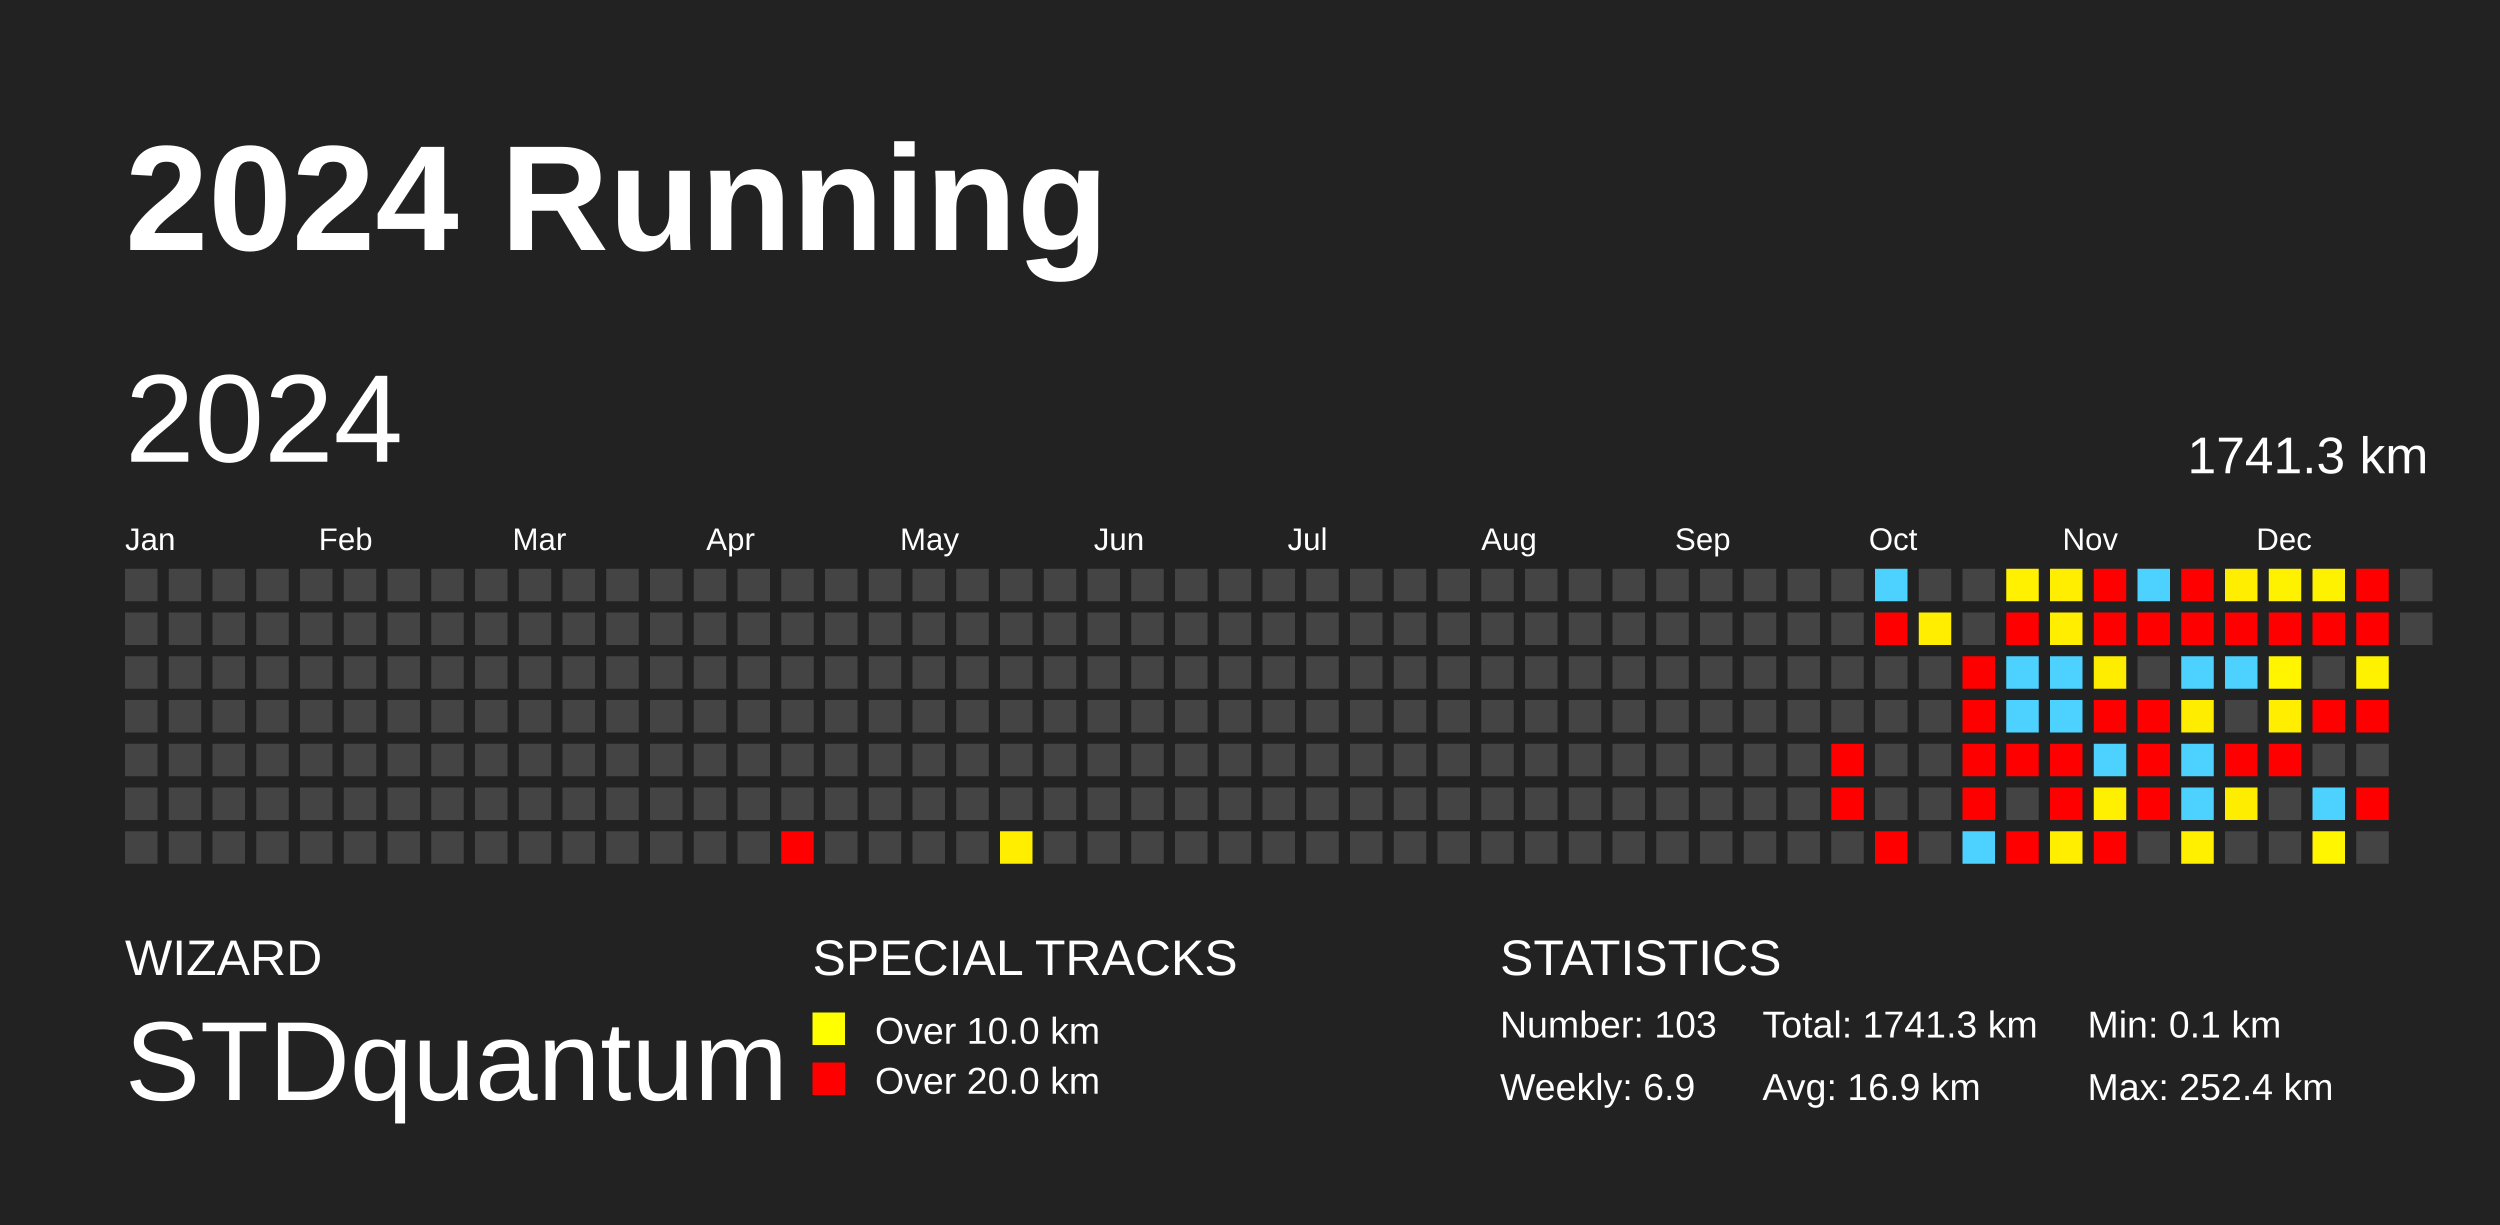
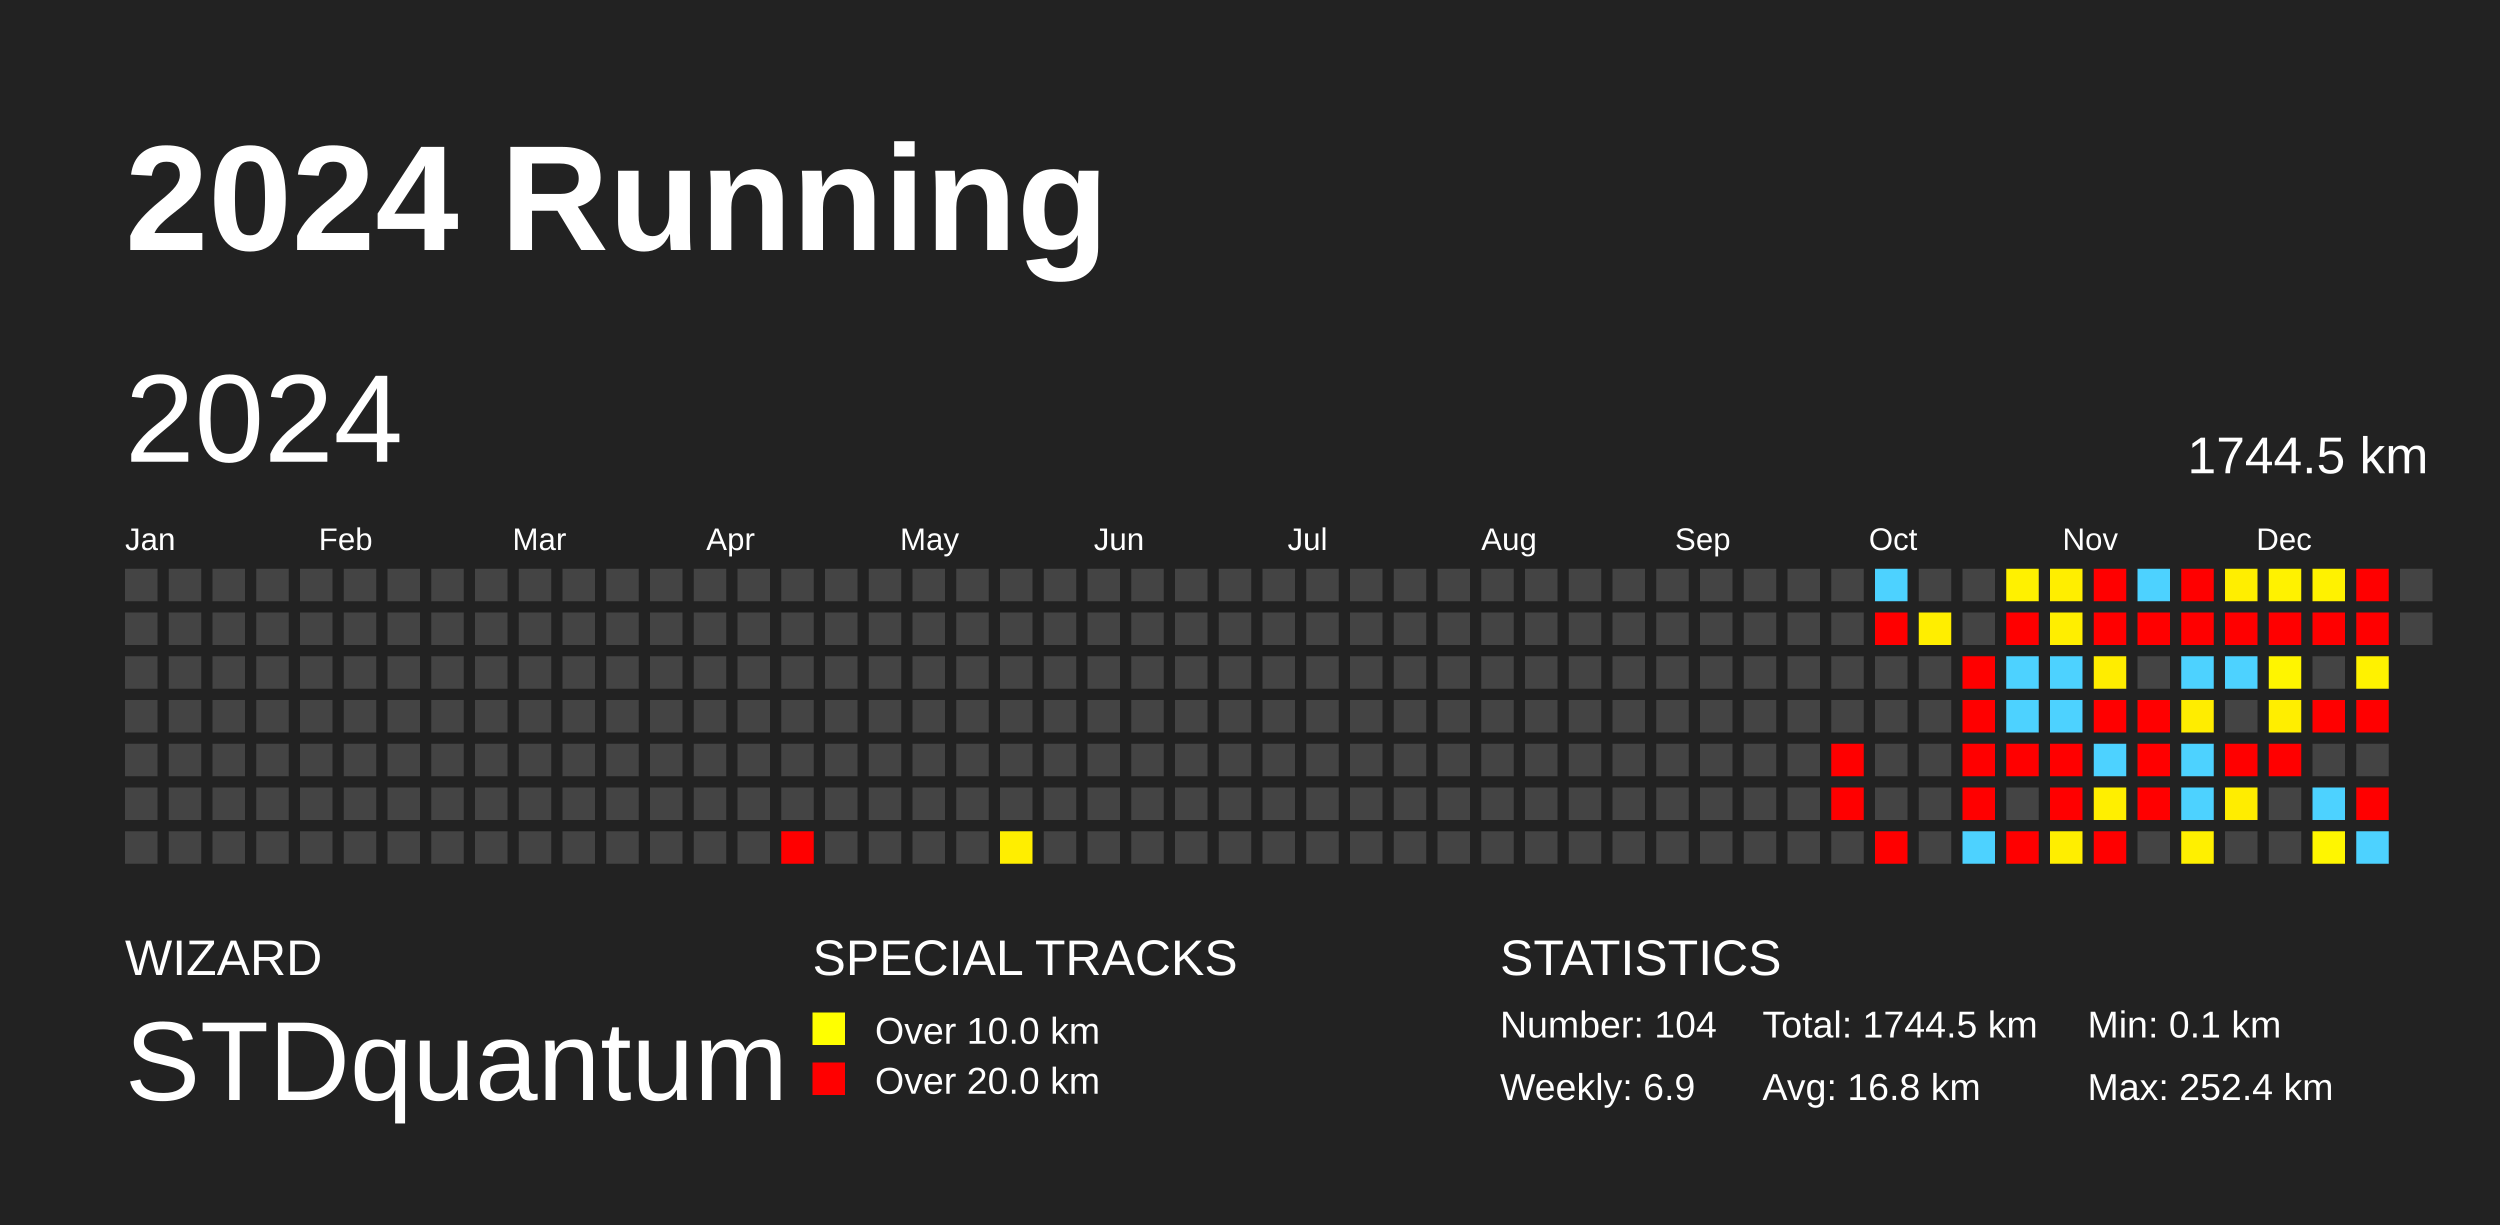
<svg xmlns="http://www.w3.org/2000/svg" baseProfile="full" height="98mm" version="1.1" viewBox="0,0,200,98" width="200mm">
  <defs />
  <rect fill="#222222" height="98" width="200" x="0" y="0" />
  <text fill="#FFFFFF" style="font-size:12px; font-family:Arial; font-weight:bold;" x="10" y="20">2024 Running</text>
  <text fill="#FFFFFF" style="font-size:4px; font-family:Arial" x="10" y="78">WIZARD</text>
  <text fill="#FFFFFF" style="font-size:9px; font-family:Arial" x="10" y="88">STDquantum</text>
  <text fill="#FFFFFF" style="font-size:4px; font-family:Arial" x="65" y="78">SPECIAL TRACKS</text>
  <rect fill="yellow" height="2.6" width="2.6" x="65" y="81" />
  <text fill="#FFFFFF" style="font-size:3px; font-family:Arial" x="70" y="83.5">Over 10.0 km</text>
  <rect fill="red" height="2.6" width="2.6" x="65" y="85" />
  <text fill="#FFFFFF" style="font-size:3px; font-family:Arial" x="70" y="87.5">Over 20.0 km</text>
  <text fill="#FFFFFF" style="font-size:4px; font-family:Arial" x="120" y="78">STATISTICS</text>
-   <text fill="#FFFFFF" style="font-size:3px; font-family:Arial" x="120" y="83">Number: 103</text>
+   <text fill="#FFFFFF" style="font-size:3px; font-family:Arial" x="120" y="83">Number: 104</text>
  <text fill="#FFFFFF" style="font-size:3px; font-family:Arial" x="120" y="88">Weekly: 6.9</text>
-   <text fill="#FFFFFF" style="font-size:3px; font-family:Arial" x="141" y="83">Total: 1741.3 km</text>
-   <text fill="#FFFFFF" style="font-size:3px; font-family:Arial" x="141" y="88">Avg: 16.9 km</text>
+   <text fill="#FFFFFF" style="font-size:3px; font-family:Arial" x="141" y="83">Total: 1744.5 km</text>
+   <text fill="#FFFFFF" style="font-size:3px; font-family:Arial" x="141" y="88">Avg: 16.8 km</text>
  <text fill="#FFFFFF" style="font-size:3px; font-family:Arial" x="167" y="83">Min: 0.1 km</text>
  <text fill="#FFFFFF" style="font-size:3px; font-family:Arial" x="167" y="88">Max: 252.4 km</text>
  <text dominant-baseline="hanging" fill="#FFFFFF" style="font-size:10.0px; font-family:Arial;" x="10" y="30">2024</text>
-   <text dominant-baseline="hanging" fill="#FFFFFF" style="font-size:4.125px; font-family:Arial;" x="175" y="35">1741.3 km</text>
+   <text dominant-baseline="hanging" fill="#FFFFFF" style="font-size:4.125px; font-family:Arial;" x="175" y="35">1744.5 km</text>
  <text fill="#FFFFFF" style="font-size:2.5px; font-family:Arial" x="10.0" y="44">Jan</text>
  <text fill="#FFFFFF" style="font-size:2.5px; font-family:Arial" x="25.5" y="44">Feb</text>
  <text fill="#FFFFFF" style="font-size:2.5px; font-family:Arial" x="41.0" y="44">Mar</text>
  <text fill="#FFFFFF" style="font-size:2.5px; font-family:Arial" x="56.5" y="44">Apr</text>
  <text fill="#FFFFFF" style="font-size:2.5px; font-family:Arial" x="72.0" y="44">May</text>
  <text fill="#FFFFFF" style="font-size:2.5px; font-family:Arial" x="87.5" y="44">Jun</text>
  <text fill="#FFFFFF" style="font-size:2.5px; font-family:Arial" x="103.0" y="44">Jul</text>
  <text fill="#FFFFFF" style="font-size:2.5px; font-family:Arial" x="118.5" y="44">Aug</text>
  <text fill="#FFFFFF" style="font-size:2.5px; font-family:Arial" x="134.0" y="44">Sep</text>
  <text fill="#FFFFFF" style="font-size:2.5px; font-family:Arial" x="149.5" y="44">Oct</text>
  <text fill="#FFFFFF" style="font-size:2.5px; font-family:Arial" x="165.0" y="44">Nov</text>
  <text fill="#FFFFFF" style="font-size:2.5px; font-family:Arial" x="180.5" y="44">Dec</text>
  <rect fill="#444444" height="2.6" width="2.6" x="10.0" y="45.5" />
  <rect fill="#444444" height="2.6" width="2.6" x="10.0" y="49.0" />
  <rect fill="#444444" height="2.6" width="2.6" x="10.0" y="52.5" />
  <rect fill="#444444" height="2.6" width="2.6" x="10.0" y="56.0" />
  <rect fill="#444444" height="2.6" width="2.6" x="10.0" y="59.5" />
  <rect fill="#444444" height="2.6" width="2.6" x="10.0" y="63.0" />
  <rect fill="#444444" height="2.6" width="2.6" x="10.0" y="66.5" />
  <rect fill="#444444" height="2.6" width="2.6" x="13.5" y="45.5" />
  <rect fill="#444444" height="2.6" width="2.6" x="13.5" y="49.0" />
  <rect fill="#444444" height="2.6" width="2.6" x="13.5" y="52.5" />
  <rect fill="#444444" height="2.6" width="2.6" x="13.5" y="56.0" />
  <rect fill="#444444" height="2.6" width="2.6" x="13.5" y="59.5" />
  <rect fill="#444444" height="2.6" width="2.6" x="13.5" y="63.0" />
  <rect fill="#444444" height="2.6" width="2.6" x="13.5" y="66.5" />
  <rect fill="#444444" height="2.6" width="2.6" x="17.0" y="45.5" />
  <rect fill="#444444" height="2.6" width="2.6" x="17.0" y="49.0" />
  <rect fill="#444444" height="2.6" width="2.6" x="17.0" y="52.5" />
  <rect fill="#444444" height="2.6" width="2.6" x="17.0" y="56.0" />
  <rect fill="#444444" height="2.6" width="2.6" x="17.0" y="59.5" />
  <rect fill="#444444" height="2.6" width="2.6" x="17.0" y="63.0" />
  <rect fill="#444444" height="2.6" width="2.6" x="17.0" y="66.5" />
  <rect fill="#444444" height="2.6" width="2.6" x="20.5" y="45.5" />
  <rect fill="#444444" height="2.6" width="2.6" x="20.5" y="49.0" />
  <rect fill="#444444" height="2.6" width="2.6" x="20.5" y="52.5" />
  <rect fill="#444444" height="2.6" width="2.6" x="20.5" y="56.0" />
  <rect fill="#444444" height="2.6" width="2.6" x="20.5" y="59.5" />
  <rect fill="#444444" height="2.6" width="2.6" x="20.5" y="63.0" />
  <rect fill="#444444" height="2.6" width="2.6" x="20.5" y="66.5" />
  <rect fill="#444444" height="2.6" width="2.6" x="24.0" y="45.5" />
  <rect fill="#444444" height="2.6" width="2.6" x="24.0" y="49.0" />
  <rect fill="#444444" height="2.6" width="2.6" x="24.0" y="52.5" />
  <rect fill="#444444" height="2.6" width="2.6" x="24.0" y="56.0" />
  <rect fill="#444444" height="2.6" width="2.6" x="24.0" y="59.5" />
  <rect fill="#444444" height="2.6" width="2.6" x="24.0" y="63.0" />
  <rect fill="#444444" height="2.6" width="2.6" x="24.0" y="66.5" />
  <rect fill="#444444" height="2.6" width="2.6" x="27.5" y="45.5" />
  <rect fill="#444444" height="2.6" width="2.6" x="27.5" y="49.0" />
  <rect fill="#444444" height="2.6" width="2.6" x="27.5" y="52.5" />
  <rect fill="#444444" height="2.6" width="2.6" x="27.5" y="56.0" />
  <rect fill="#444444" height="2.6" width="2.6" x="27.5" y="59.5" />
  <rect fill="#444444" height="2.6" width="2.6" x="27.5" y="63.0" />
  <rect fill="#444444" height="2.6" width="2.6" x="27.5" y="66.5" />
  <rect fill="#444444" height="2.6" width="2.6" x="31.0" y="45.5" />
  <rect fill="#444444" height="2.6" width="2.6" x="31.0" y="49.0" />
  <rect fill="#444444" height="2.6" width="2.6" x="31.0" y="52.5" />
  <rect fill="#444444" height="2.6" width="2.6" x="31.0" y="56.0" />
  <rect fill="#444444" height="2.6" width="2.6" x="31.0" y="59.5" />
  <rect fill="#444444" height="2.6" width="2.6" x="31.0" y="63.0" />
  <rect fill="#444444" height="2.6" width="2.6" x="31.0" y="66.5" />
  <rect fill="#444444" height="2.6" width="2.6" x="34.5" y="45.5" />
  <rect fill="#444444" height="2.6" width="2.6" x="34.5" y="49.0" />
  <rect fill="#444444" height="2.6" width="2.6" x="34.5" y="52.5" />
  <rect fill="#444444" height="2.6" width="2.6" x="34.5" y="56.0" />
  <rect fill="#444444" height="2.6" width="2.6" x="34.5" y="59.5" />
  <rect fill="#444444" height="2.6" width="2.6" x="34.5" y="63.0" />
  <rect fill="#444444" height="2.6" width="2.6" x="34.5" y="66.5" />
  <rect fill="#444444" height="2.6" width="2.6" x="38.0" y="45.5" />
  <rect fill="#444444" height="2.6" width="2.6" x="38.0" y="49.0" />
  <rect fill="#444444" height="2.6" width="2.6" x="38.0" y="52.5" />
  <rect fill="#444444" height="2.6" width="2.6" x="38.0" y="56.0" />
  <rect fill="#444444" height="2.6" width="2.6" x="38.0" y="59.5" />
  <rect fill="#444444" height="2.6" width="2.6" x="38.0" y="63.0" />
  <rect fill="#444444" height="2.6" width="2.6" x="38.0" y="66.5" />
  <rect fill="#444444" height="2.6" width="2.6" x="41.5" y="45.5" />
  <rect fill="#444444" height="2.6" width="2.6" x="41.5" y="49.0" />
  <rect fill="#444444" height="2.6" width="2.6" x="41.5" y="52.5" />
  <rect fill="#444444" height="2.6" width="2.6" x="41.5" y="56.0" />
  <rect fill="#444444" height="2.6" width="2.6" x="41.5" y="59.5" />
  <rect fill="#444444" height="2.6" width="2.6" x="41.5" y="63.0" />
  <rect fill="#444444" height="2.6" width="2.6" x="41.5" y="66.5" />
  <rect fill="#444444" height="2.6" width="2.6" x="45.0" y="45.5" />
  <rect fill="#444444" height="2.6" width="2.6" x="45.0" y="49.0" />
  <rect fill="#444444" height="2.6" width="2.6" x="45.0" y="52.5" />
  <rect fill="#444444" height="2.6" width="2.6" x="45.0" y="56.0" />
  <rect fill="#444444" height="2.6" width="2.6" x="45.0" y="59.5" />
  <rect fill="#444444" height="2.6" width="2.6" x="45.0" y="63.0" />
  <rect fill="#444444" height="2.6" width="2.6" x="45.0" y="66.5" />
  <rect fill="#444444" height="2.6" width="2.6" x="48.5" y="45.5" />
  <rect fill="#444444" height="2.6" width="2.6" x="48.5" y="49.0" />
  <rect fill="#444444" height="2.6" width="2.6" x="48.5" y="52.5" />
  <rect fill="#444444" height="2.6" width="2.6" x="48.5" y="56.0" />
  <rect fill="#444444" height="2.6" width="2.6" x="48.5" y="59.5" />
  <rect fill="#444444" height="2.6" width="2.6" x="48.5" y="63.0" />
  <rect fill="#444444" height="2.6" width="2.6" x="48.5" y="66.5" />
  <rect fill="#444444" height="2.6" width="2.6" x="52.0" y="45.5" />
  <rect fill="#444444" height="2.6" width="2.6" x="52.0" y="49.0" />
  <rect fill="#444444" height="2.6" width="2.6" x="52.0" y="52.5" />
  <rect fill="#444444" height="2.6" width="2.6" x="52.0" y="56.0" />
  <rect fill="#444444" height="2.6" width="2.6" x="52.0" y="59.5" />
  <rect fill="#444444" height="2.6" width="2.6" x="52.0" y="63.0" />
  <rect fill="#444444" height="2.6" width="2.6" x="52.0" y="66.5" />
  <rect fill="#444444" height="2.6" width="2.6" x="55.5" y="45.5" />
  <rect fill="#444444" height="2.6" width="2.6" x="55.5" y="49.0" />
  <rect fill="#444444" height="2.6" width="2.6" x="55.5" y="52.5" />
  <rect fill="#444444" height="2.6" width="2.6" x="55.5" y="56.0" />
  <rect fill="#444444" height="2.6" width="2.6" x="55.5" y="59.5" />
  <rect fill="#444444" height="2.6" width="2.6" x="55.5" y="63.0" />
  <rect fill="#444444" height="2.6" width="2.6" x="55.5" y="66.5" />
  <rect fill="#444444" height="2.6" width="2.6" x="59.0" y="45.5" />
  <rect fill="#444444" height="2.6" width="2.6" x="59.0" y="49.0" />
  <rect fill="#444444" height="2.6" width="2.6" x="59.0" y="52.5" />
  <rect fill="#444444" height="2.6" width="2.6" x="59.0" y="56.0" />
  <rect fill="#444444" height="2.6" width="2.6" x="59.0" y="59.5" />
  <rect fill="#444444" height="2.6" width="2.6" x="59.0" y="63.0" />
  <rect fill="#444444" height="2.6" width="2.6" x="59.0" y="66.5" />
  <rect fill="#444444" height="2.6" width="2.6" x="62.5" y="45.5" />
  <rect fill="#444444" height="2.6" width="2.6" x="62.5" y="49.0" />
  <rect fill="#444444" height="2.6" width="2.6" x="62.5" y="52.5" />
  <rect fill="#444444" height="2.6" width="2.6" x="62.5" y="56.0" />
  <rect fill="#444444" height="2.6" width="2.6" x="62.5" y="59.5" />
  <rect fill="#444444" height="2.6" width="2.6" x="62.5" y="63.0" />
  <rect fill="red" height="2.6" width="2.6" x="62.5" y="66.5" />
  <rect fill="#444444" height="2.6" width="2.6" x="66.0" y="45.5" />
  <rect fill="#444444" height="2.6" width="2.6" x="66.0" y="49.0" />
  <rect fill="#444444" height="2.6" width="2.6" x="66.0" y="52.5" />
  <rect fill="#444444" height="2.6" width="2.6" x="66.0" y="56.0" />
  <rect fill="#444444" height="2.6" width="2.6" x="66.0" y="59.5" />
  <rect fill="#444444" height="2.6" width="2.6" x="66.0" y="63.0" />
  <rect fill="#444444" height="2.6" width="2.6" x="66.0" y="66.5" />
  <rect fill="#444444" height="2.6" width="2.6" x="69.5" y="45.5" />
  <rect fill="#444444" height="2.6" width="2.6" x="69.5" y="49.0" />
  <rect fill="#444444" height="2.6" width="2.6" x="69.5" y="52.5" />
  <rect fill="#444444" height="2.6" width="2.6" x="69.5" y="56.0" />
  <rect fill="#444444" height="2.6" width="2.6" x="69.5" y="59.5" />
  <rect fill="#444444" height="2.6" width="2.6" x="69.5" y="63.0" />
  <rect fill="#444444" height="2.6" width="2.6" x="69.5" y="66.5" />
  <rect fill="#444444" height="2.6" width="2.6" x="73.0" y="45.5" />
  <rect fill="#444444" height="2.6" width="2.6" x="73.0" y="49.0" />
  <rect fill="#444444" height="2.6" width="2.6" x="73.0" y="52.5" />
  <rect fill="#444444" height="2.6" width="2.6" x="73.0" y="56.0" />
  <rect fill="#444444" height="2.6" width="2.6" x="73.0" y="59.5" />
  <rect fill="#444444" height="2.6" width="2.6" x="73.0" y="63.0" />
  <rect fill="#444444" height="2.6" width="2.6" x="73.0" y="66.5" />
  <rect fill="#444444" height="2.6" width="2.6" x="76.5" y="45.5" />
  <rect fill="#444444" height="2.6" width="2.6" x="76.5" y="49.0" />
  <rect fill="#444444" height="2.6" width="2.6" x="76.5" y="52.5" />
  <rect fill="#444444" height="2.6" width="2.6" x="76.5" y="56.0" />
  <rect fill="#444444" height="2.6" width="2.6" x="76.5" y="59.5" />
  <rect fill="#444444" height="2.6" width="2.6" x="76.5" y="63.0" />
  <rect fill="#444444" height="2.6" width="2.6" x="76.5" y="66.5" />
  <rect fill="#444444" height="2.6" width="2.6" x="80.0" y="45.5" />
  <rect fill="#444444" height="2.6" width="2.6" x="80.0" y="49.0" />
  <rect fill="#444444" height="2.6" width="2.6" x="80.0" y="52.5" />
  <rect fill="#444444" height="2.6" width="2.6" x="80.0" y="56.0" />
  <rect fill="#444444" height="2.6" width="2.6" x="80.0" y="59.5" />
  <rect fill="#444444" height="2.6" width="2.6" x="80.0" y="63.0" />
  <rect fill="#ffee00" height="2.6" width="2.6" x="80.0" y="66.5" />
  <rect fill="#444444" height="2.6" width="2.6" x="83.5" y="45.5" />
  <rect fill="#444444" height="2.6" width="2.6" x="83.5" y="49.0" />
  <rect fill="#444444" height="2.6" width="2.6" x="83.5" y="52.5" />
  <rect fill="#444444" height="2.6" width="2.6" x="83.5" y="56.0" />
  <rect fill="#444444" height="2.6" width="2.6" x="83.5" y="59.5" />
  <rect fill="#444444" height="2.6" width="2.6" x="83.5" y="63.0" />
  <rect fill="#444444" height="2.6" width="2.6" x="83.5" y="66.5" />
  <rect fill="#444444" height="2.6" width="2.6" x="87.0" y="45.5" />
  <rect fill="#444444" height="2.6" width="2.6" x="87.0" y="49.0" />
  <rect fill="#444444" height="2.6" width="2.6" x="87.0" y="52.5" />
  <rect fill="#444444" height="2.6" width="2.6" x="87.0" y="56.0" />
  <rect fill="#444444" height="2.6" width="2.6" x="87.0" y="59.5" />
  <rect fill="#444444" height="2.6" width="2.6" x="87.0" y="63.0" />
  <rect fill="#444444" height="2.6" width="2.6" x="87.0" y="66.5" />
  <rect fill="#444444" height="2.6" width="2.6" x="90.5" y="45.5" />
  <rect fill="#444444" height="2.6" width="2.6" x="90.5" y="49.0" />
  <rect fill="#444444" height="2.6" width="2.6" x="90.5" y="52.5" />
  <rect fill="#444444" height="2.6" width="2.6" x="90.5" y="56.0" />
  <rect fill="#444444" height="2.6" width="2.6" x="90.5" y="59.5" />
  <rect fill="#444444" height="2.6" width="2.6" x="90.5" y="63.0" />
  <rect fill="#444444" height="2.6" width="2.6" x="90.5" y="66.5" />
  <rect fill="#444444" height="2.6" width="2.6" x="94.0" y="45.5" />
  <rect fill="#444444" height="2.6" width="2.6" x="94.0" y="49.0" />
  <rect fill="#444444" height="2.6" width="2.6" x="94.0" y="52.5" />
  <rect fill="#444444" height="2.6" width="2.6" x="94.0" y="56.0" />
  <rect fill="#444444" height="2.6" width="2.6" x="94.0" y="59.5" />
  <rect fill="#444444" height="2.6" width="2.6" x="94.0" y="63.0" />
  <rect fill="#444444" height="2.6" width="2.6" x="94.0" y="66.5" />
  <rect fill="#444444" height="2.6" width="2.6" x="97.5" y="45.5" />
  <rect fill="#444444" height="2.6" width="2.6" x="97.5" y="49.0" />
  <rect fill="#444444" height="2.6" width="2.6" x="97.5" y="52.5" />
  <rect fill="#444444" height="2.6" width="2.6" x="97.5" y="56.0" />
  <rect fill="#444444" height="2.6" width="2.6" x="97.5" y="59.5" />
  <rect fill="#444444" height="2.6" width="2.6" x="97.5" y="63.0" />
  <rect fill="#444444" height="2.6" width="2.6" x="97.5" y="66.5" />
  <rect fill="#444444" height="2.6" width="2.6" x="101.0" y="45.5" />
  <rect fill="#444444" height="2.6" width="2.6" x="101.0" y="49.0" />
  <rect fill="#444444" height="2.6" width="2.6" x="101.0" y="52.5" />
  <rect fill="#444444" height="2.6" width="2.6" x="101.0" y="56.0" />
  <rect fill="#444444" height="2.6" width="2.6" x="101.0" y="59.5" />
  <rect fill="#444444" height="2.6" width="2.6" x="101.0" y="63.0" />
  <rect fill="#444444" height="2.6" width="2.6" x="101.0" y="66.5" />
  <rect fill="#444444" height="2.6" width="2.6" x="104.5" y="45.5" />
  <rect fill="#444444" height="2.6" width="2.6" x="104.5" y="49.0" />
  <rect fill="#444444" height="2.6" width="2.6" x="104.5" y="52.5" />
  <rect fill="#444444" height="2.6" width="2.6" x="104.5" y="56.0" />
  <rect fill="#444444" height="2.6" width="2.6" x="104.5" y="59.5" />
  <rect fill="#444444" height="2.6" width="2.6" x="104.5" y="63.0" />
  <rect fill="#444444" height="2.6" width="2.6" x="104.5" y="66.5" />
  <rect fill="#444444" height="2.6" width="2.6" x="108.0" y="45.5" />
  <rect fill="#444444" height="2.6" width="2.6" x="108.0" y="49.0" />
  <rect fill="#444444" height="2.6" width="2.6" x="108.0" y="52.5" />
  <rect fill="#444444" height="2.6" width="2.6" x="108.0" y="56.0" />
  <rect fill="#444444" height="2.6" width="2.6" x="108.0" y="59.5" />
  <rect fill="#444444" height="2.6" width="2.6" x="108.0" y="63.0" />
  <rect fill="#444444" height="2.6" width="2.6" x="108.0" y="66.5" />
  <rect fill="#444444" height="2.6" width="2.6" x="111.5" y="45.5" />
  <rect fill="#444444" height="2.6" width="2.6" x="111.5" y="49.0" />
  <rect fill="#444444" height="2.6" width="2.6" x="111.5" y="52.5" />
  <rect fill="#444444" height="2.6" width="2.6" x="111.5" y="56.0" />
  <rect fill="#444444" height="2.6" width="2.6" x="111.5" y="59.5" />
  <rect fill="#444444" height="2.6" width="2.6" x="111.5" y="63.0" />
  <rect fill="#444444" height="2.6" width="2.6" x="111.5" y="66.5" />
  <rect fill="#444444" height="2.6" width="2.6" x="115.0" y="45.5" />
  <rect fill="#444444" height="2.6" width="2.6" x="115.0" y="49.0" />
  <rect fill="#444444" height="2.6" width="2.6" x="115.0" y="52.5" />
  <rect fill="#444444" height="2.6" width="2.6" x="115.0" y="56.0" />
  <rect fill="#444444" height="2.6" width="2.6" x="115.0" y="59.5" />
  <rect fill="#444444" height="2.6" width="2.6" x="115.0" y="63.0" />
  <rect fill="#444444" height="2.6" width="2.6" x="115.0" y="66.5" />
  <rect fill="#444444" height="2.6" width="2.6" x="118.5" y="45.5" />
  <rect fill="#444444" height="2.6" width="2.6" x="118.5" y="49.0" />
  <rect fill="#444444" height="2.6" width="2.6" x="118.5" y="52.5" />
  <rect fill="#444444" height="2.6" width="2.6" x="118.5" y="56.0" />
  <rect fill="#444444" height="2.6" width="2.6" x="118.5" y="59.5" />
  <rect fill="#444444" height="2.6" width="2.6" x="118.5" y="63.0" />
  <rect fill="#444444" height="2.6" width="2.6" x="118.5" y="66.5" />
  <rect fill="#444444" height="2.6" width="2.6" x="122.0" y="45.5" />
  <rect fill="#444444" height="2.6" width="2.6" x="122.0" y="49.0" />
  <rect fill="#444444" height="2.6" width="2.6" x="122.0" y="52.5" />
  <rect fill="#444444" height="2.6" width="2.6" x="122.0" y="56.0" />
  <rect fill="#444444" height="2.6" width="2.6" x="122.0" y="59.5" />
  <rect fill="#444444" height="2.6" width="2.6" x="122.0" y="63.0" />
  <rect fill="#444444" height="2.6" width="2.6" x="122.0" y="66.5" />
  <rect fill="#444444" height="2.6" width="2.6" x="125.5" y="45.5" />
  <rect fill="#444444" height="2.6" width="2.6" x="125.5" y="49.0" />
  <rect fill="#444444" height="2.6" width="2.6" x="125.5" y="52.5" />
  <rect fill="#444444" height="2.6" width="2.6" x="125.5" y="56.0" />
  <rect fill="#444444" height="2.6" width="2.6" x="125.5" y="59.5" />
  <rect fill="#444444" height="2.6" width="2.6" x="125.5" y="63.0" />
  <rect fill="#444444" height="2.6" width="2.6" x="125.5" y="66.5" />
  <rect fill="#444444" height="2.6" width="2.6" x="129.0" y="45.5" />
  <rect fill="#444444" height="2.6" width="2.6" x="129.0" y="49.0" />
  <rect fill="#444444" height="2.6" width="2.6" x="129.0" y="52.5" />
  <rect fill="#444444" height="2.6" width="2.6" x="129.0" y="56.0" />
  <rect fill="#444444" height="2.6" width="2.6" x="129.0" y="59.5" />
  <rect fill="#444444" height="2.6" width="2.6" x="129.0" y="63.0" />
  <rect fill="#444444" height="2.6" width="2.6" x="129.0" y="66.5" />
  <rect fill="#444444" height="2.6" width="2.6" x="132.5" y="45.5" />
  <rect fill="#444444" height="2.6" width="2.6" x="132.5" y="49.0" />
  <rect fill="#444444" height="2.6" width="2.6" x="132.5" y="52.5" />
  <rect fill="#444444" height="2.6" width="2.6" x="132.5" y="56.0" />
  <rect fill="#444444" height="2.6" width="2.6" x="132.5" y="59.5" />
  <rect fill="#444444" height="2.6" width="2.6" x="132.5" y="63.0" />
  <rect fill="#444444" height="2.6" width="2.6" x="132.5" y="66.5" />
  <rect fill="#444444" height="2.6" width="2.6" x="136.0" y="45.5" />
  <rect fill="#444444" height="2.6" width="2.6" x="136.0" y="49.0" />
  <rect fill="#444444" height="2.6" width="2.6" x="136.0" y="52.5" />
  <rect fill="#444444" height="2.6" width="2.6" x="136.0" y="56.0" />
  <rect fill="#444444" height="2.6" width="2.6" x="136.0" y="59.5" />
  <rect fill="#444444" height="2.6" width="2.6" x="136.0" y="63.0" />
  <rect fill="#444444" height="2.6" width="2.6" x="136.0" y="66.5" />
  <rect fill="#444444" height="2.6" width="2.6" x="139.5" y="45.5" />
  <rect fill="#444444" height="2.6" width="2.6" x="139.5" y="49.0" />
  <rect fill="#444444" height="2.6" width="2.6" x="139.5" y="52.5" />
  <rect fill="#444444" height="2.6" width="2.6" x="139.5" y="56.0" />
  <rect fill="#444444" height="2.6" width="2.6" x="139.5" y="59.5" />
  <rect fill="#444444" height="2.6" width="2.6" x="139.5" y="63.0" />
  <rect fill="#444444" height="2.6" width="2.6" x="139.5" y="66.5" />
  <rect fill="#444444" height="2.6" width="2.6" x="143.0" y="45.5" />
  <rect fill="#444444" height="2.6" width="2.6" x="143.0" y="49.0" />
  <rect fill="#444444" height="2.6" width="2.6" x="143.0" y="52.5" />
  <rect fill="#444444" height="2.6" width="2.6" x="143.0" y="56.0" />
  <rect fill="#444444" height="2.6" width="2.6" x="143.0" y="59.5" />
  <rect fill="#444444" height="2.6" width="2.6" x="143.0" y="63.0" />
  <rect fill="#444444" height="2.6" width="2.6" x="143.0" y="66.5" />
  <rect fill="#444444" height="2.6" width="2.6" x="146.5" y="45.5" />
  <rect fill="#444444" height="2.6" width="2.6" x="146.5" y="49.0" />
  <rect fill="#444444" height="2.6" width="2.6" x="146.5" y="52.5" />
  <rect fill="#444444" height="2.6" width="2.6" x="146.5" y="56.0" />
  <rect fill="red" height="2.6" width="2.6" x="146.5" y="59.5" />
  <rect fill="red" height="2.6" width="2.6" x="146.5" y="63.0" />
  <rect fill="#444444" height="2.6" width="2.6" x="146.5" y="66.5" />
  <rect fill="#4dd2ff" height="2.6" width="2.6" x="150.0" y="45.5" />
  <rect fill="red" height="2.6" width="2.6" x="150.0" y="49.0" />
  <rect fill="#444444" height="2.6" width="2.6" x="150.0" y="52.5" />
  <rect fill="#444444" height="2.6" width="2.6" x="150.0" y="56.0" />
  <rect fill="#444444" height="2.6" width="2.6" x="150.0" y="59.5" />
  <rect fill="#444444" height="2.6" width="2.6" x="150.0" y="63.0" />
  <rect fill="red" height="2.6" width="2.6" x="150.0" y="66.5" />
  <rect fill="#444444" height="2.6" width="2.6" x="153.5" y="45.5" />
  <rect fill="#ffee00" height="2.6" width="2.6" x="153.5" y="49.0" />
  <rect fill="#444444" height="2.6" width="2.6" x="153.5" y="52.5" />
  <rect fill="#444444" height="2.6" width="2.6" x="153.5" y="56.0" />
  <rect fill="#444444" height="2.6" width="2.6" x="153.5" y="59.5" />
  <rect fill="#444444" height="2.6" width="2.6" x="153.5" y="63.0" />
  <rect fill="#444444" height="2.6" width="2.6" x="153.5" y="66.5" />
  <rect fill="#444444" height="2.6" width="2.6" x="157.0" y="45.5" />
  <rect fill="#444444" height="2.6" width="2.6" x="157.0" y="49.0" />
  <rect fill="red" height="2.6" width="2.6" x="157.0" y="52.5" />
  <rect fill="red" height="2.6" width="2.6" x="157.0" y="56.0" />
  <rect fill="red" height="2.6" width="2.6" x="157.0" y="59.5" />
  <rect fill="red" height="2.6" width="2.6" x="157.0" y="63.0" />
  <rect fill="#4dd2ff" height="2.6" width="2.6" x="157.0" y="66.5" />
  <rect fill="#fff100" height="2.6" width="2.6" x="160.5" y="45.5" />
  <rect fill="red" height="2.6" width="2.6" x="160.5" y="49.0" />
  <rect fill="#4dd2ff" height="2.6" width="2.6" x="160.5" y="52.5" />
  <rect fill="#4dd2ff" height="2.6" width="2.6" x="160.5" y="56.0" />
  <rect fill="red" height="2.6" width="2.6" x="160.5" y="59.5" />
  <rect fill="#444444" height="2.6" width="2.6" x="160.5" y="63.0" />
  <rect fill="red" height="2.6" width="2.6" x="160.5" y="66.5" />
  <rect fill="#ffee00" height="2.6" width="2.6" x="164.0" y="45.5" />
  <rect fill="#ffee00" height="2.6" width="2.6" x="164.0" y="49.0" />
  <rect fill="#4dd2ff" height="2.6" width="2.6" x="164.0" y="52.5" />
  <rect fill="#4dd2ff" height="2.6" width="2.6" x="164.0" y="56.0" />
  <rect fill="red" height="2.6" width="2.6" x="164.0" y="59.5" />
  <rect fill="red" height="2.6" width="2.6" x="164.0" y="63.0" />
  <rect fill="#ffee00" height="2.6" width="2.6" x="164.0" y="66.5" />
  <rect fill="red" height="2.6" width="2.6" x="167.5" y="45.5" />
  <rect fill="red" height="2.6" width="2.6" x="167.5" y="49.0" />
  <rect fill="#ffed00" height="2.6" width="2.6" x="167.5" y="52.5" />
  <rect fill="red" height="2.6" width="2.6" x="167.5" y="56.0" />
  <rect fill="#4dd2ff" height="2.6" width="2.6" x="167.5" y="59.5" />
  <rect fill="#ffef00" height="2.6" width="2.6" x="167.5" y="63.0" />
  <rect fill="red" height="2.6" width="2.6" x="167.5" y="66.5" />
  <rect fill="#4dd2ff" height="2.6" width="2.6" x="171.0" y="45.5" />
  <rect fill="red" height="2.6" width="2.6" x="171.0" y="49.0" />
  <rect fill="#444444" height="2.6" width="2.6" x="171.0" y="52.5" />
  <rect fill="red" height="2.6" width="2.6" x="171.0" y="56.0" />
  <rect fill="red" height="2.6" width="2.6" x="171.0" y="59.5" />
  <rect fill="red" height="2.6" width="2.6" x="171.0" y="63.0" />
  <rect fill="#444444" height="2.6" width="2.6" x="171.0" y="66.5" />
  <rect fill="red" height="2.6" width="2.6" x="174.5" y="45.5" />
  <rect fill="red" height="2.6" width="2.6" x="174.5" y="49.0" />
  <rect fill="#4dd2ff" height="2.6" width="2.6" x="174.5" y="52.5" />
  <rect fill="#ffed00" height="2.6" width="2.6" x="174.5" y="56.0" />
  <rect fill="#4dd2ff" height="2.6" width="2.6" x="174.5" y="59.5" />
  <rect fill="#4dd2ff" height="2.6" width="2.6" x="174.5" y="63.0" />
  <rect fill="#fff000" height="2.6" width="2.6" x="174.5" y="66.5" />
  <rect fill="#ffee00" height="2.6" width="2.6" x="178.0" y="45.5" />
  <rect fill="red" height="2.6" width="2.6" x="178.0" y="49.0" />
  <rect fill="#4dd2ff" height="2.6" width="2.6" x="178.0" y="52.5" />
  <rect fill="#444444" height="2.6" width="2.6" x="178.0" y="56.0" />
  <rect fill="red" height="2.6" width="2.6" x="178.0" y="59.5" />
  <rect fill="#ffed00" height="2.6" width="2.6" x="178.0" y="63.0" />
  <rect fill="#444444" height="2.6" width="2.6" x="178.0" y="66.5" />
  <rect fill="#fff200" height="2.6" width="2.6" x="181.5" y="45.5" />
  <rect fill="red" height="2.6" width="2.6" x="181.5" y="49.0" />
  <rect fill="#fff500" height="2.6" width="2.6" x="181.5" y="52.5" />
  <rect fill="#ffee00" height="2.6" width="2.6" x="181.5" y="56.0" />
  <rect fill="red" height="2.6" width="2.6" x="181.5" y="59.5" />
  <rect fill="#444444" height="2.6" width="2.6" x="181.5" y="63.0" />
  <rect fill="#444444" height="2.6" width="2.6" x="181.5" y="66.5" />
  <rect fill="#fff200" height="2.6" width="2.6" x="185.0" y="45.5" />
  <rect fill="red" height="2.6" width="2.6" x="185.0" y="49.0" />
  <rect fill="#444444" height="2.6" width="2.6" x="185.0" y="52.5" />
  <rect fill="red" height="2.6" width="2.6" x="185.0" y="56.0" />
  <rect fill="#444444" height="2.6" width="2.6" x="185.0" y="59.5" />
  <rect fill="#4dd2ff" height="2.6" width="2.6" x="185.0" y="63.0" />
  <rect fill="#fff600" height="2.6" width="2.6" x="185.0" y="66.5" />
  <rect fill="red" height="2.6" width="2.6" x="188.5" y="45.5" />
  <rect fill="red" height="2.6" width="2.6" x="188.5" y="49.0" />
  <rect fill="#fff200" height="2.6" width="2.6" x="188.5" y="52.5" />
  <rect fill="red" height="2.6" width="2.6" x="188.5" y="56.0" />
  <rect fill="#444444" height="2.6" width="2.6" x="188.5" y="59.5" />
  <rect fill="red" height="2.6" width="2.6" x="188.5" y="63.0" />
-   <rect fill="#444444" height="2.6" width="2.6" x="188.5" y="66.5" />
+   <rect fill="#4dd2ff" height="2.6" width="2.6" x="188.5" y="66.5" />
  <rect fill="#444444" height="2.6" width="2.6" x="192.0" y="45.5" />
  <rect fill="#444444" height="2.6" width="2.6" x="192.0" y="49.0" />
</svg>
